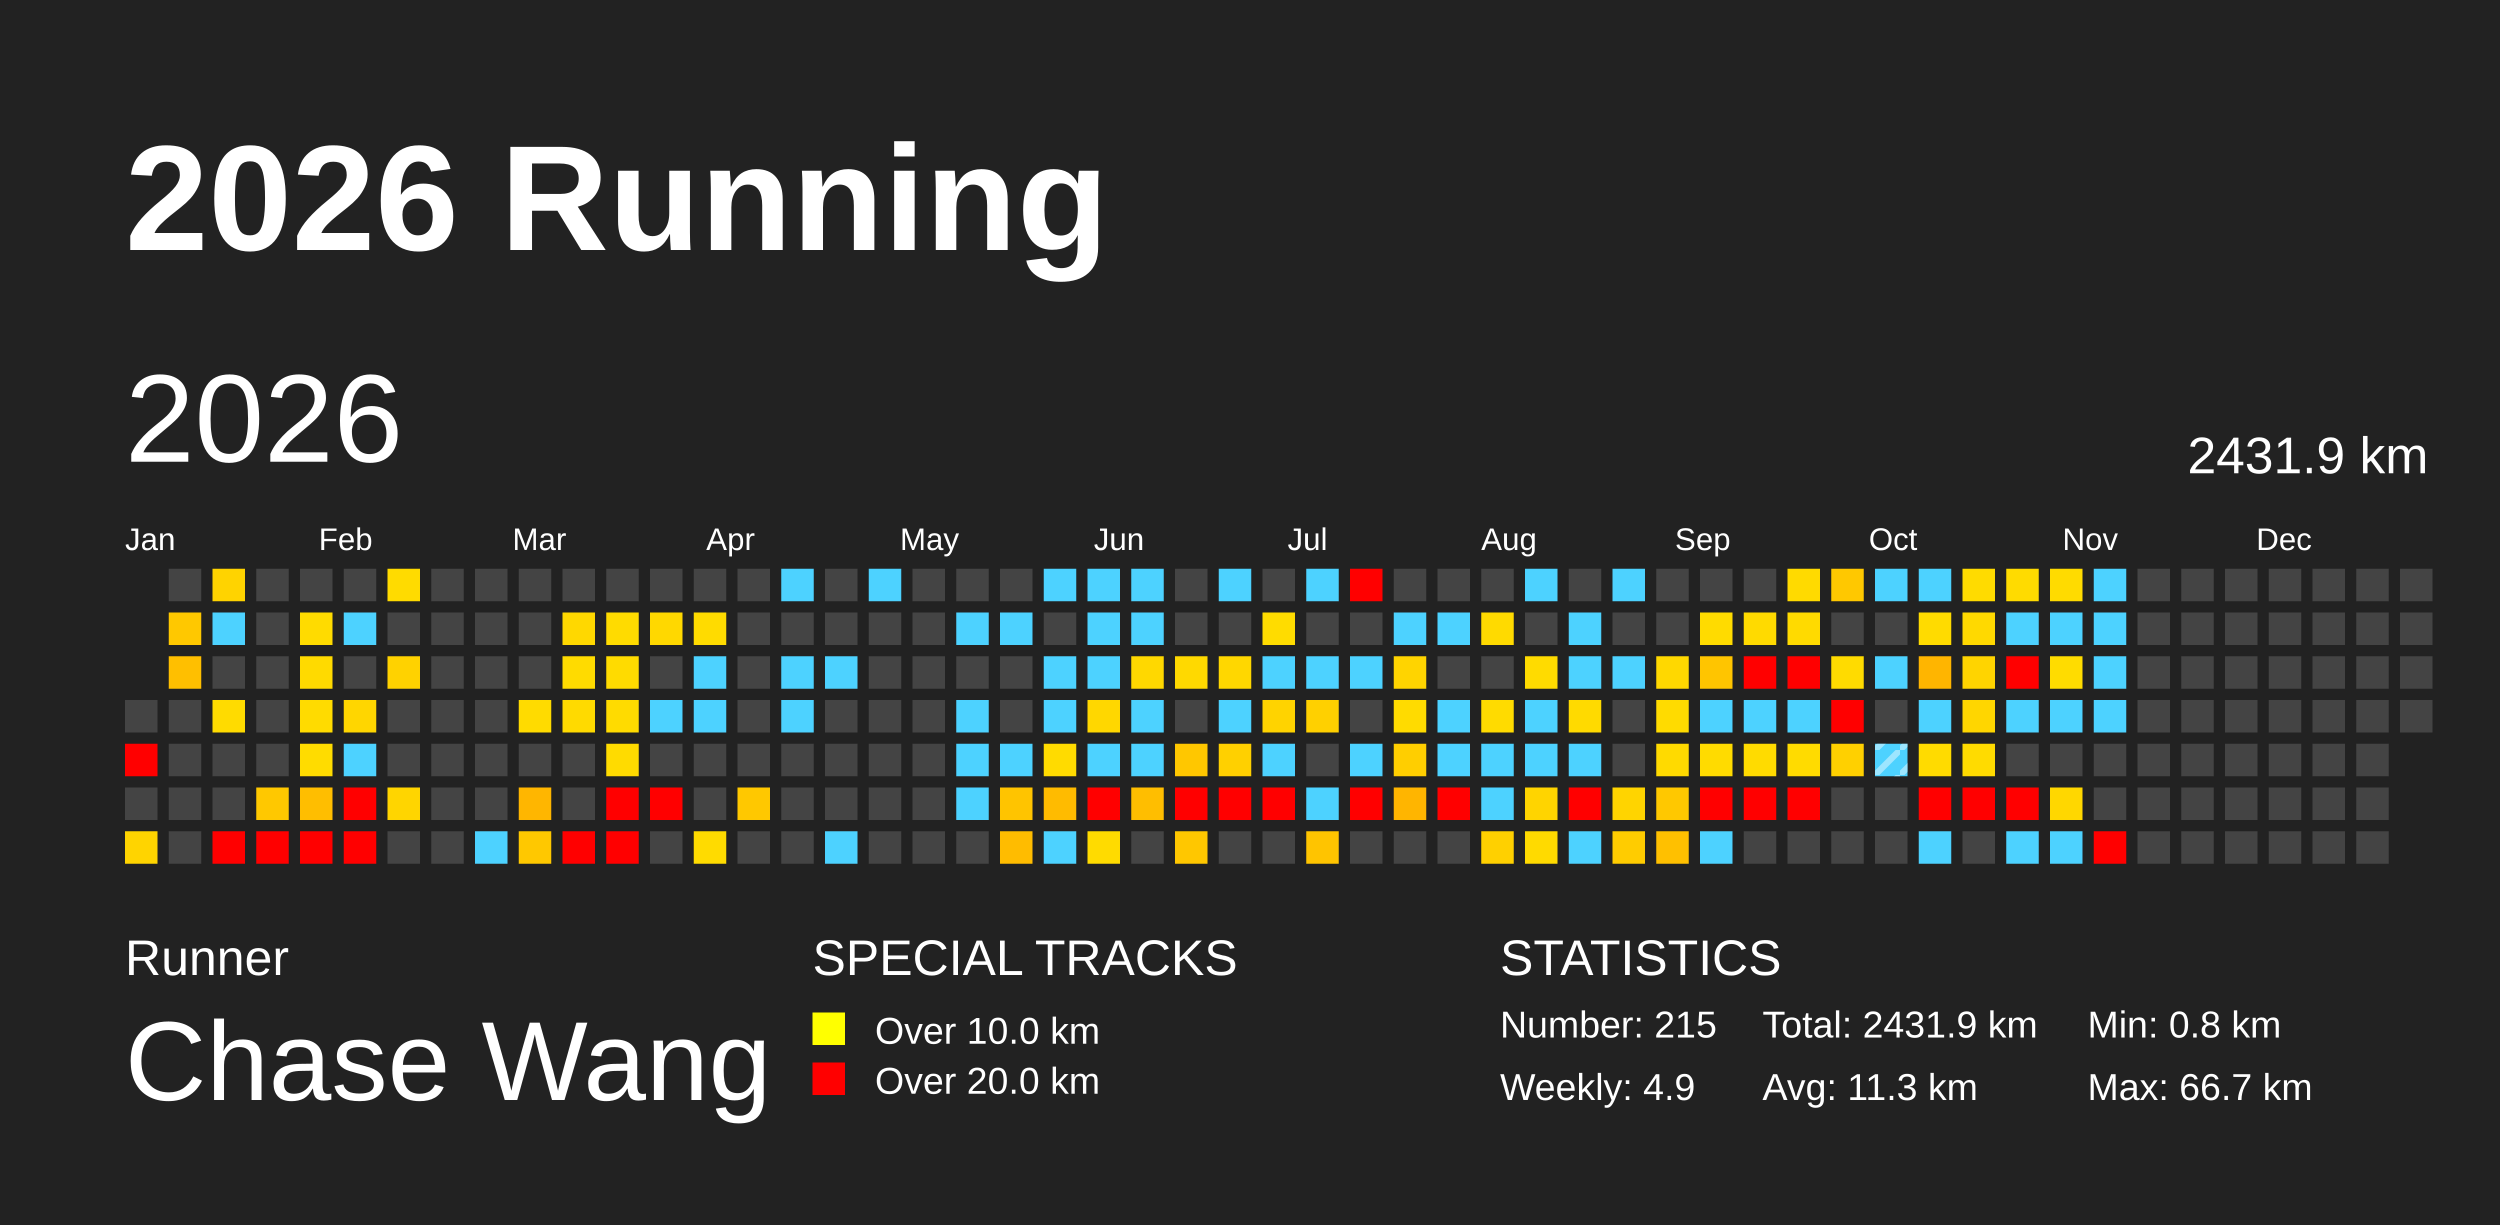
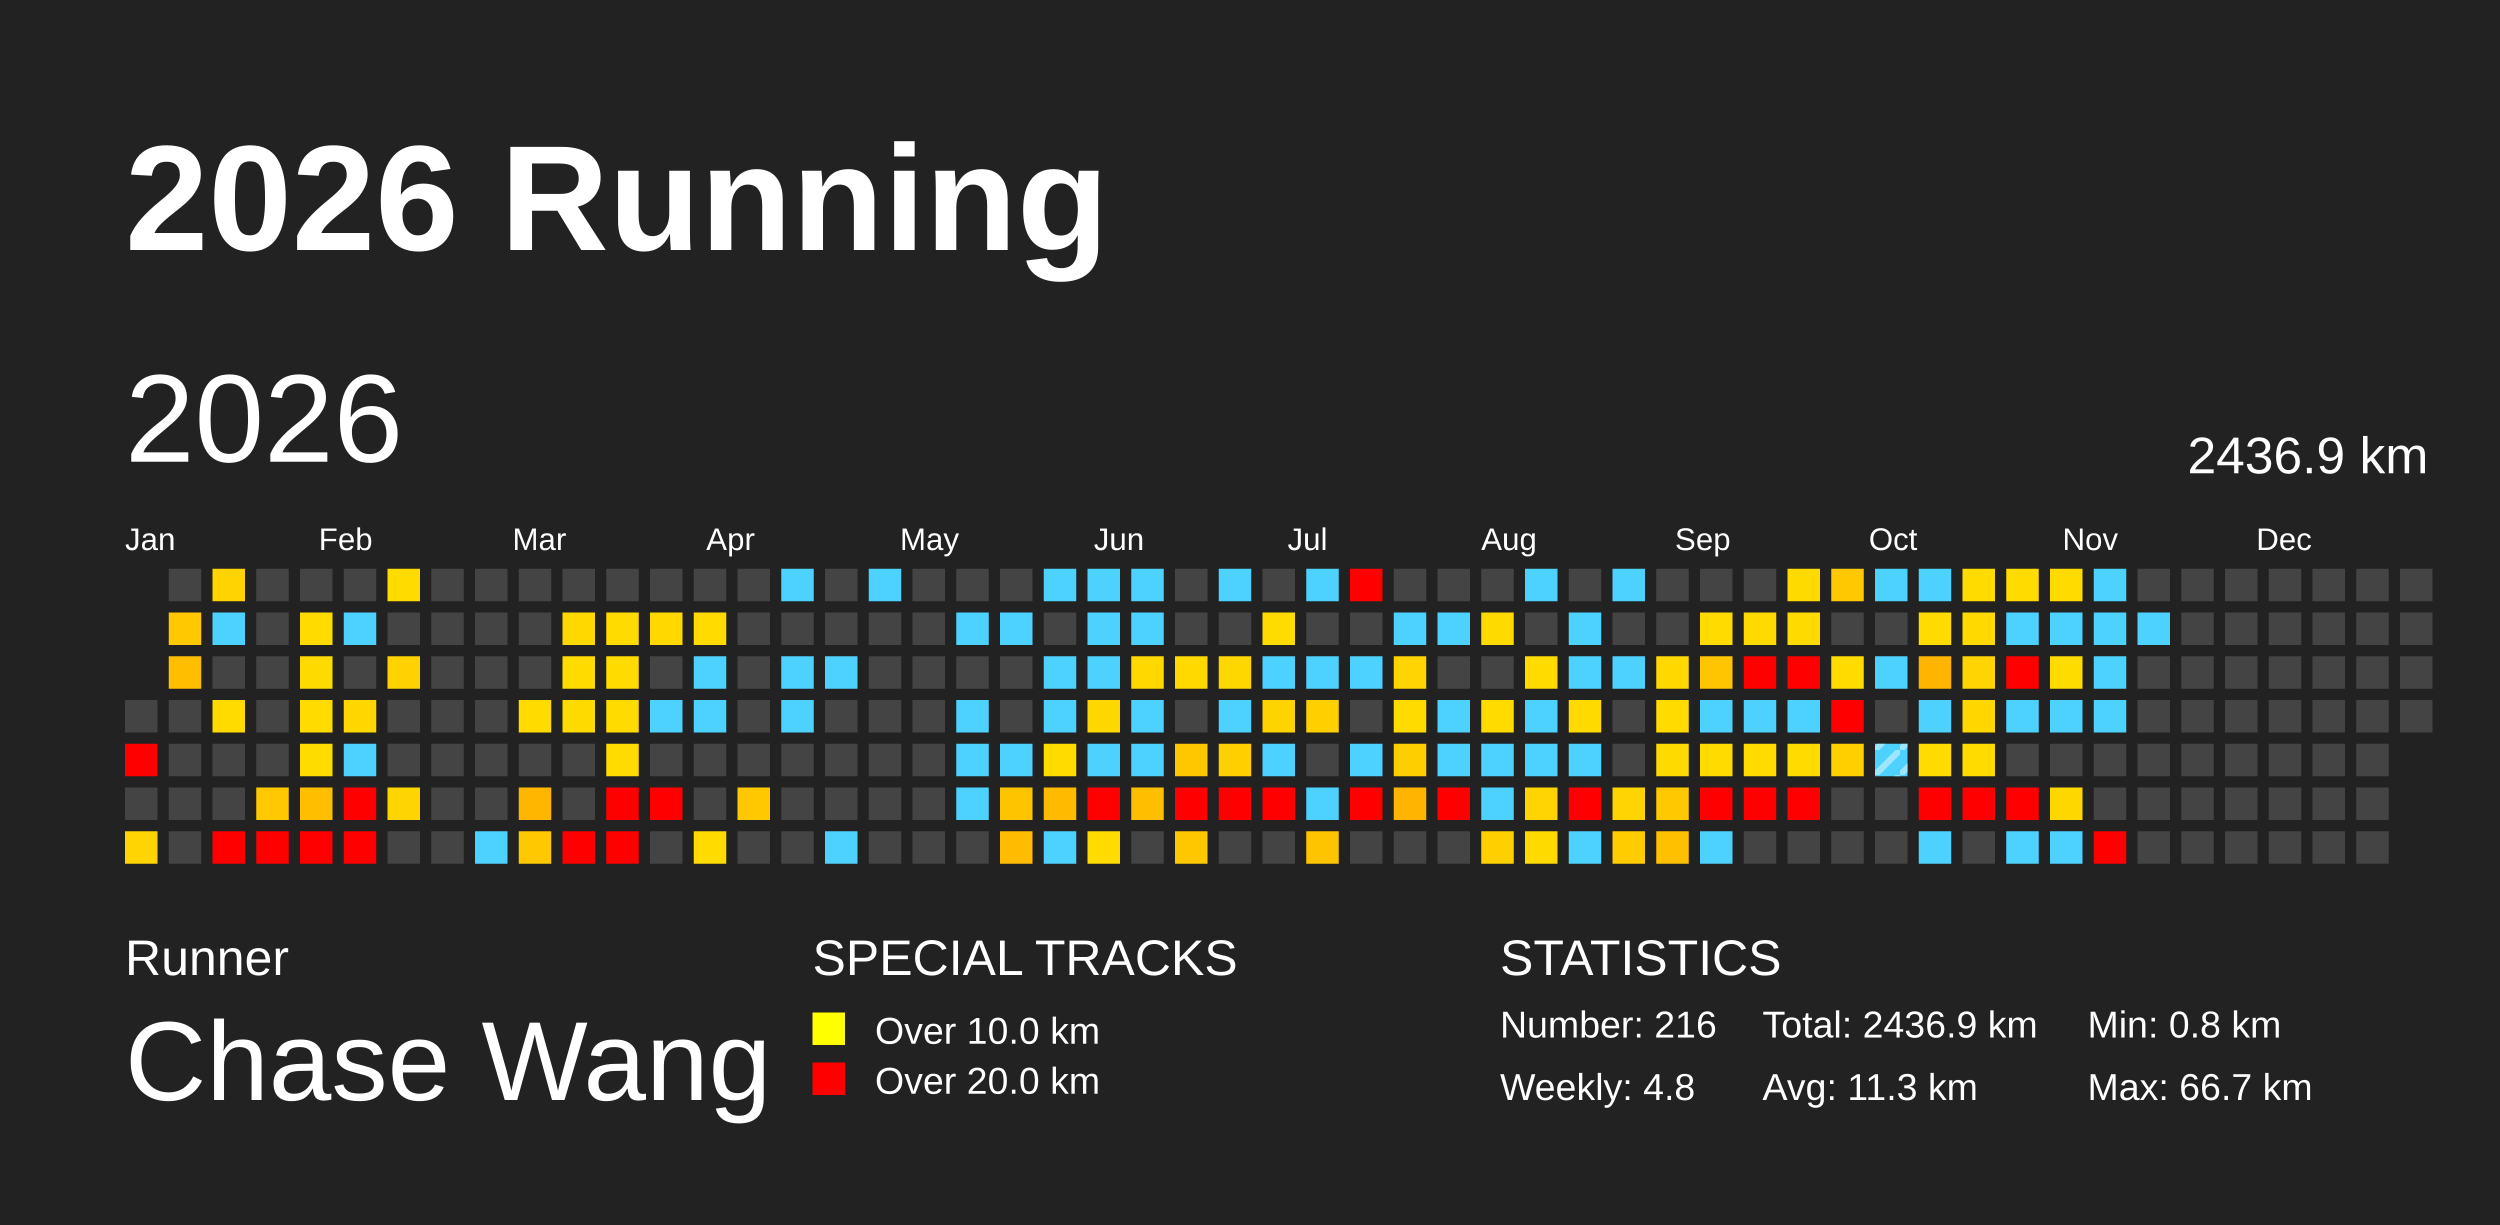
<svg xmlns="http://www.w3.org/2000/svg" baseProfile="full" height="98mm" version="1.1" viewBox="0,0,200,98" width="200mm">
  <defs>
    <pattern height="2" id="indoor-stripe" patternUnits="userSpaceOnUse" width="2">
      <line stroke="white" stroke-opacity="0.45" stroke-width="0.5" x1="0" x2="2" y1="2" y2="0" />
    </pattern>
  </defs>
  <rect fill="#222222" height="98" width="200" x="0" y="0" />
  <text fill="#FFFFFF" style="font-size:12px; font-family:Arial; font-weight:bold;" x="10" y="20">2026 Running</text>
  <text fill="#FFFFFF" style="font-size:4px; font-family:Arial" x="10" y="78">Runner</text>
  <text fill="#FFFFFF" style="font-size:9px; font-family:Arial" x="10" y="88">Chase Wang</text>
  <text fill="#FFFFFF" style="font-size:4px; font-family:Arial" x="65" y="78">SPECIAL TRACKS</text>
  <rect fill="yellow" height="2.6" width="2.6" x="65" y="81" />
  <text fill="#FFFFFF" style="font-size:3px; font-family:Arial" x="70" y="83.5">Over 10.0 km</text>
  <rect fill="red" height="2.6" width="2.6" x="65" y="85" />
  <text fill="#FFFFFF" style="font-size:3px; font-family:Arial" x="70" y="87.5">Over 20.0 km</text>
  <text fill="#FFFFFF" style="font-size:4px; font-family:Arial" x="120" y="78">STATISTICS</text>
-   <text fill="#FFFFFF" style="font-size:3px; font-family:Arial" x="120" y="83">Number: 215</text>
-   <text fill="#FFFFFF" style="font-size:3px; font-family:Arial" x="120" y="88">Weekly: 4.9</text>
-   <text fill="#FFFFFF" style="font-size:3px; font-family:Arial" x="141" y="83">Total: 2431.9 km</text>
+   <text fill="#FFFFFF" style="font-size:3px; font-family:Arial" x="120" y="83">Number: 216</text>
+   <text fill="#FFFFFF" style="font-size:3px; font-family:Arial" x="120" y="88">Weekly: 4.8</text>
+   <text fill="#FFFFFF" style="font-size:3px; font-family:Arial" x="141" y="83">Total: 2436.9 km</text>
  <text fill="#FFFFFF" style="font-size:3px; font-family:Arial" x="141" y="88">Avg: 11.3 km</text>
  <text fill="#FFFFFF" style="font-size:3px; font-family:Arial" x="167" y="83">Min: 0.8 km</text>
  <text fill="#FFFFFF" style="font-size:3px; font-family:Arial" x="167" y="88">Max: 66.7 km</text>
  <text dominant-baseline="hanging" fill="#FFFFFF" style="font-size:10.0px; font-family:Arial;" x="10" y="30">2026</text>
-   <text dominant-baseline="hanging" fill="#FFFFFF" style="font-size:4.125px; font-family:Arial;" x="175" y="35">2431.9 km</text>
+   <text dominant-baseline="hanging" fill="#FFFFFF" style="font-size:4.125px; font-family:Arial;" x="175" y="35">2436.9 km</text>
  <text fill="#FFFFFF" style="font-size:2.5px; font-family:Arial" x="10.0" y="44">Jan</text>
  <text fill="#FFFFFF" style="font-size:2.5px; font-family:Arial" x="25.5" y="44">Feb</text>
  <text fill="#FFFFFF" style="font-size:2.5px; font-family:Arial" x="41.0" y="44">Mar</text>
  <text fill="#FFFFFF" style="font-size:2.5px; font-family:Arial" x="56.5" y="44">Apr</text>
  <text fill="#FFFFFF" style="font-size:2.5px; font-family:Arial" x="72.0" y="44">May</text>
  <text fill="#FFFFFF" style="font-size:2.5px; font-family:Arial" x="87.5" y="44">Jun</text>
  <text fill="#FFFFFF" style="font-size:2.5px; font-family:Arial" x="103.0" y="44">Jul</text>
  <text fill="#FFFFFF" style="font-size:2.5px; font-family:Arial" x="118.5" y="44">Aug</text>
  <text fill="#FFFFFF" style="font-size:2.5px; font-family:Arial" x="134.0" y="44">Sep</text>
  <text fill="#FFFFFF" style="font-size:2.5px; font-family:Arial" x="149.5" y="44">Oct</text>
  <text fill="#FFFFFF" style="font-size:2.5px; font-family:Arial" x="165.0" y="44">Nov</text>
  <text fill="#FFFFFF" style="font-size:2.5px; font-family:Arial" x="180.5" y="44">Dec</text>
  <rect fill="#444444" height="2.6" width="2.6" x="10.0" y="56.0" />
  <rect fill="red" height="2.6" width="2.6" x="10.0" y="59.5" />
  <rect fill="#444444" height="2.6" width="2.6" x="10.0" y="63.0" />
  <rect fill="#ffd400" height="2.6" width="2.6" x="10.0" y="66.5" />
  <rect fill="#444444" height="2.6" width="2.6" x="13.5" y="45.5" />
  <rect fill="#ffc800" height="2.6" width="2.6" x="13.5" y="49.0" />
  <rect fill="#ffbf00" height="2.6" width="2.6" x="13.5" y="52.5" />
  <rect fill="#444444" height="2.6" width="2.6" x="13.5" y="56.0" />
  <rect fill="#444444" height="2.6" width="2.6" x="13.5" y="59.5" />
  <rect fill="#444444" height="2.6" width="2.6" x="13.5" y="63.0" />
  <rect fill="#444444" height="2.6" width="2.6" x="13.5" y="66.5" />
  <rect fill="#ffd300" height="2.6" width="2.6" x="17.0" y="45.5" />
  <rect fill="#4dd2ff" height="2.6" width="2.6" x="17.0" y="49.0" />
  <rect fill="#444444" height="2.6" width="2.6" x="17.0" y="52.5" />
  <rect fill="#ffdb00" height="2.6" width="2.6" x="17.0" y="56.0" />
  <rect fill="#444444" height="2.6" width="2.6" x="17.0" y="59.5" />
  <rect fill="#444444" height="2.6" width="2.6" x="17.0" y="63.0" />
  <rect fill="red" height="2.6" width="2.6" x="17.0" y="66.5" />
  <rect fill="#444444" height="2.6" width="2.6" x="20.5" y="45.5" />
  <rect fill="#444444" height="2.6" width="2.6" x="20.5" y="49.0" />
  <rect fill="#444444" height="2.6" width="2.6" x="20.5" y="52.5" />
  <rect fill="#444444" height="2.6" width="2.6" x="20.5" y="56.0" />
  <rect fill="#444444" height="2.6" width="2.6" x="20.5" y="59.5" />
  <rect fill="#ffc800" height="2.6" width="2.6" x="20.5" y="63.0" />
  <rect fill="red" height="2.6" width="2.6" x="20.5" y="66.5" />
  <rect fill="#444444" height="2.6" width="2.6" x="24.0" y="45.5" />
  <rect fill="#ffdb00" height="2.6" width="2.6" x="24.0" y="49.0" />
  <rect fill="#ffda00" height="2.6" width="2.6" x="24.0" y="52.5" />
  <rect fill="#ffdb00" height="2.6" width="2.6" x="24.0" y="56.0" />
  <rect fill="#ffdc00" height="2.6" width="2.6" x="24.0" y="59.5" />
  <rect fill="#ffbe00" height="2.6" width="2.6" x="24.0" y="63.0" />
  <rect fill="red" height="2.6" width="2.6" x="24.0" y="66.5" />
  <rect fill="#444444" height="2.6" width="2.6" x="27.5" y="45.5" />
  <rect fill="#4dd2ff" height="2.6" width="2.6" x="27.5" y="49.0" />
  <rect fill="#444444" height="2.6" width="2.6" x="27.5" y="52.5" />
  <rect fill="#ffd600" height="2.6" width="2.6" x="27.5" y="56.0" />
  <rect fill="#4dd2ff" height="2.6" width="2.6" x="27.5" y="59.5" />
  <rect fill="red" height="2.6" width="2.6" x="27.5" y="63.0" />
  <rect fill="red" height="2.6" width="2.6" x="27.5" y="66.5" />
  <rect fill="#ffdb00" height="2.6" width="2.6" x="31.0" y="45.5" />
  <rect fill="#444444" height="2.6" width="2.6" x="31.0" y="49.0" />
  <rect fill="#ffd200" height="2.6" width="2.6" x="31.0" y="52.5" />
  <rect fill="#444444" height="2.6" width="2.6" x="31.0" y="56.0" />
  <rect fill="#444444" height="2.6" width="2.6" x="31.0" y="59.5" />
  <rect fill="#ffd500" height="2.6" width="2.6" x="31.0" y="63.0" />
  <rect fill="#444444" height="2.6" width="2.6" x="31.0" y="66.5" />
  <rect fill="#444444" height="2.6" width="2.6" x="34.5" y="45.5" />
  <rect fill="#444444" height="2.6" width="2.6" x="34.5" y="49.0" />
  <rect fill="#444444" height="2.6" width="2.6" x="34.5" y="52.5" />
  <rect fill="#444444" height="2.6" width="2.6" x="34.5" y="56.0" />
  <rect fill="#444444" height="2.6" width="2.6" x="34.5" y="59.5" />
  <rect fill="#444444" height="2.6" width="2.6" x="34.5" y="63.0" />
  <rect fill="#444444" height="2.6" width="2.6" x="34.5" y="66.5" />
  <rect fill="#444444" height="2.6" width="2.6" x="38.0" y="45.5" />
  <rect fill="#444444" height="2.6" width="2.6" x="38.0" y="49.0" />
  <rect fill="#444444" height="2.6" width="2.6" x="38.0" y="52.5" />
  <rect fill="#444444" height="2.6" width="2.6" x="38.0" y="56.0" />
  <rect fill="#444444" height="2.6" width="2.6" x="38.0" y="59.5" />
  <rect fill="#444444" height="2.6" width="2.6" x="38.0" y="63.0" />
  <rect fill="#4dd2ff" height="2.6" width="2.6" x="38.0" y="66.5" />
  <rect fill="#444444" height="2.6" width="2.6" x="41.5" y="45.5" />
  <rect fill="#444444" height="2.6" width="2.6" x="41.5" y="49.0" />
  <rect fill="#444444" height="2.6" width="2.6" x="41.5" y="52.5" />
  <rect fill="#ffdb00" height="2.6" width="2.6" x="41.5" y="56.0" />
  <rect fill="#444444" height="2.6" width="2.6" x="41.5" y="59.5" />
  <rect fill="#ffb600" height="2.6" width="2.6" x="41.5" y="63.0" />
  <rect fill="#ffc800" height="2.6" width="2.6" x="41.5" y="66.5" />
  <rect fill="#444444" height="2.6" width="2.6" x="45.0" y="45.5" />
  <rect fill="#ffd800" height="2.6" width="2.6" x="45.0" y="49.0" />
  <rect fill="#ffdb00" height="2.6" width="2.6" x="45.0" y="52.5" />
  <rect fill="#ffda00" height="2.6" width="2.6" x="45.0" y="56.0" />
  <rect fill="#444444" height="2.6" width="2.6" x="45.0" y="59.5" />
  <rect fill="#444444" height="2.6" width="2.6" x="45.0" y="63.0" />
  <rect fill="red" height="2.6" width="2.6" x="45.0" y="66.5" />
  <rect fill="#444444" height="2.6" width="2.6" x="48.5" y="45.5" />
  <rect fill="#ffdb00" height="2.6" width="2.6" x="48.5" y="49.0" />
  <rect fill="#ffdb00" height="2.6" width="2.6" x="48.5" y="52.5" />
  <rect fill="#ffdb00" height="2.6" width="2.6" x="48.5" y="56.0" />
  <rect fill="#ffdb00" height="2.6" width="2.6" x="48.5" y="59.5" />
  <rect fill="red" height="2.6" width="2.6" x="48.5" y="63.0" />
  <rect fill="red" height="2.6" width="2.6" x="48.5" y="66.5" />
  <rect fill="#444444" height="2.6" width="2.6" x="52.0" y="45.5" />
  <rect fill="#ffd800" height="2.6" width="2.6" x="52.0" y="49.0" />
  <rect fill="#444444" height="2.6" width="2.6" x="52.0" y="52.5" />
  <rect fill="#4dd2ff" height="2.6" width="2.6" x="52.0" y="56.0" />
  <rect fill="#444444" height="2.6" width="2.6" x="52.0" y="59.5" />
  <rect fill="red" height="2.6" width="2.6" x="52.0" y="63.0" />
  <rect fill="#444444" height="2.6" width="2.6" x="52.0" y="66.5" />
  <rect fill="#444444" height="2.6" width="2.6" x="55.5" y="45.5" />
  <rect fill="#ffdb00" height="2.6" width="2.6" x="55.5" y="49.0" />
  <rect fill="#4dd2ff" height="2.6" width="2.6" x="55.5" y="52.5" />
  <rect fill="#4dd2ff" height="2.6" width="2.6" x="55.5" y="56.0" />
  <rect fill="#444444" height="2.6" width="2.6" x="55.5" y="59.5" />
  <rect fill="#444444" height="2.6" width="2.6" x="55.5" y="63.0" />
  <rect fill="#ffdb00" height="2.6" width="2.6" x="55.5" y="66.5" />
  <rect fill="#444444" height="2.6" width="2.6" x="59.0" y="45.5" />
  <rect fill="#444444" height="2.6" width="2.6" x="59.0" y="49.0" />
  <rect fill="#444444" height="2.6" width="2.6" x="59.0" y="52.5" />
  <rect fill="#444444" height="2.6" width="2.6" x="59.0" y="56.0" />
  <rect fill="#444444" height="2.6" width="2.6" x="59.0" y="59.5" />
  <rect fill="#ffc800" height="2.6" width="2.6" x="59.0" y="63.0" />
  <rect fill="#444444" height="2.6" width="2.6" x="59.0" y="66.5" />
  <rect fill="#4dd2ff" height="2.6" width="2.6" x="62.5" y="45.5" />
  <rect fill="#444444" height="2.6" width="2.6" x="62.5" y="49.0" />
  <rect fill="#4dd2ff" height="2.6" width="2.6" x="62.5" y="52.5" />
  <rect fill="#4dd2ff" height="2.6" width="2.6" x="62.5" y="56.0" />
  <rect fill="#444444" height="2.6" width="2.6" x="62.5" y="59.5" />
  <rect fill="#444444" height="2.6" width="2.6" x="62.5" y="63.0" />
  <rect fill="#444444" height="2.6" width="2.6" x="62.5" y="66.5" />
  <rect fill="#444444" height="2.6" width="2.6" x="66.0" y="45.5" />
  <rect fill="#444444" height="2.6" width="2.6" x="66.0" y="49.0" />
  <rect fill="#4dd2ff" height="2.6" width="2.6" x="66.0" y="52.5" />
  <rect fill="#444444" height="2.6" width="2.6" x="66.0" y="56.0" />
  <rect fill="#444444" height="2.6" width="2.6" x="66.0" y="59.5" />
  <rect fill="#444444" height="2.6" width="2.6" x="66.0" y="63.0" />
  <rect fill="#4dd2ff" height="2.6" width="2.6" x="66.0" y="66.5" />
  <rect fill="#4dd2ff" height="2.6" width="2.6" x="69.5" y="45.5" />
  <rect fill="#444444" height="2.6" width="2.6" x="69.5" y="49.0" />
  <rect fill="#444444" height="2.6" width="2.6" x="69.5" y="52.5" />
  <rect fill="#444444" height="2.6" width="2.6" x="69.5" y="56.0" />
  <rect fill="#444444" height="2.6" width="2.6" x="69.5" y="59.5" />
  <rect fill="#444444" height="2.6" width="2.6" x="69.5" y="63.0" />
  <rect fill="#444444" height="2.6" width="2.6" x="69.5" y="66.5" />
  <rect fill="#444444" height="2.6" width="2.6" x="73.0" y="45.5" />
  <rect fill="#444444" height="2.6" width="2.6" x="73.0" y="49.0" />
  <rect fill="#444444" height="2.6" width="2.6" x="73.0" y="52.5" />
  <rect fill="#444444" height="2.6" width="2.6" x="73.0" y="56.0" />
  <rect fill="#444444" height="2.6" width="2.6" x="73.0" y="59.5" />
  <rect fill="#444444" height="2.6" width="2.6" x="73.0" y="63.0" />
  <rect fill="#444444" height="2.6" width="2.6" x="73.0" y="66.5" />
  <rect fill="#444444" height="2.6" width="2.6" x="76.5" y="45.5" />
  <rect fill="#4dd2ff" height="2.6" width="2.6" x="76.5" y="49.0" />
  <rect fill="#444444" height="2.6" width="2.6" x="76.5" y="52.5" />
  <rect fill="#4dd2ff" height="2.6" width="2.6" x="76.5" y="56.0" />
  <rect fill="#4dd2ff" height="2.6" width="2.6" x="76.5" y="59.5" />
  <rect fill="#4dd2ff" height="2.6" width="2.6" x="76.5" y="63.0" />
  <rect fill="#444444" height="2.6" width="2.6" x="76.5" y="66.5" />
  <rect fill="#444444" height="2.6" width="2.6" x="80.0" y="45.5" />
  <rect fill="#4dd2ff" height="2.6" width="2.6" x="80.0" y="49.0" />
  <rect fill="#444444" height="2.6" width="2.6" x="80.0" y="52.5" />
  <rect fill="#444444" height="2.6" width="2.6" x="80.0" y="56.0" />
  <rect fill="#4dd2ff" height="2.6" width="2.6" x="80.0" y="59.5" />
  <rect fill="#ffc400" height="2.6" width="2.6" x="80.0" y="63.0" />
  <rect fill="#ffbc00" height="2.6" width="2.6" x="80.0" y="66.5" />
  <rect fill="#4dd2ff" height="2.6" width="2.6" x="83.5" y="45.5" />
  <rect fill="#444444" height="2.6" width="2.6" x="83.5" y="49.0" />
  <rect fill="#4dd2ff" height="2.6" width="2.6" x="83.5" y="52.5" />
  <rect fill="#4dd2ff" height="2.6" width="2.6" x="83.5" y="56.0" />
  <rect fill="#ffdb00" height="2.6" width="2.6" x="83.5" y="59.5" />
  <rect fill="#ffbb00" height="2.6" width="2.6" x="83.5" y="63.0" />
  <rect fill="#4dd2ff" height="2.6" width="2.6" x="83.5" y="66.5" />
  <rect fill="#4dd2ff" height="2.6" width="2.6" x="87.0" y="45.5" />
  <rect fill="#4dd2ff" height="2.6" width="2.6" x="87.0" y="49.0" />
  <rect fill="#4dd2ff" height="2.6" width="2.6" x="87.0" y="52.5" />
  <rect fill="#ffd700" height="2.6" width="2.6" x="87.0" y="56.0" />
  <rect fill="#4dd2ff" height="2.6" width="2.6" x="87.0" y="59.5" />
  <rect fill="red" height="2.6" width="2.6" x="87.0" y="63.0" />
  <rect fill="#ffdb00" height="2.6" width="2.6" x="87.0" y="66.5" />
  <rect fill="#4dd2ff" height="2.6" width="2.6" x="90.5" y="45.5" />
  <rect fill="#4dd2ff" height="2.6" width="2.6" x="90.5" y="49.0" />
  <rect fill="#ffd800" height="2.6" width="2.6" x="90.5" y="52.5" />
  <rect fill="#4dd2ff" height="2.6" width="2.6" x="90.5" y="56.0" />
  <rect fill="#4dd2ff" height="2.6" width="2.6" x="90.5" y="59.5" />
  <rect fill="#ffbe00" height="2.6" width="2.6" x="90.5" y="63.0" />
  <rect fill="#444444" height="2.6" width="2.6" x="90.5" y="66.5" />
  <rect fill="#444444" height="2.6" width="2.6" x="94.0" y="45.5" />
  <rect fill="#444444" height="2.6" width="2.6" x="94.0" y="49.0" />
  <rect fill="#ffd900" height="2.6" width="2.6" x="94.0" y="52.5" />
  <rect fill="#444444" height="2.6" width="2.6" x="94.0" y="56.0" />
  <rect fill="#ffc700" height="2.6" width="2.6" x="94.0" y="59.5" />
  <rect fill="red" height="2.6" width="2.6" x="94.0" y="63.0" />
  <rect fill="#ffc700" height="2.6" width="2.6" x="94.0" y="66.5" />
  <rect fill="#4dd2ff" height="2.6" width="2.6" x="97.5" y="45.5" />
  <rect fill="#444444" height="2.6" width="2.6" x="97.5" y="49.0" />
  <rect fill="#ffd700" height="2.6" width="2.6" x="97.5" y="52.5" />
  <rect fill="#4dd2ff" height="2.6" width="2.6" x="97.5" y="56.0" />
  <rect fill="#ffd000" height="2.6" width="2.6" x="97.5" y="59.5" />
  <rect fill="red" height="2.6" width="2.6" x="97.5" y="63.0" />
  <rect fill="#444444" height="2.6" width="2.6" x="97.5" y="66.5" />
  <rect fill="#444444" height="2.6" width="2.6" x="101.0" y="45.5" />
  <rect fill="#ffdc00" height="2.6" width="2.6" x="101.0" y="49.0" />
  <rect fill="#4dd2ff" height="2.6" width="2.6" x="101.0" y="52.5" />
  <rect fill="#ffd300" height="2.6" width="2.6" x="101.0" y="56.0" />
  <rect fill="#4dd2ff" height="2.6" width="2.6" x="101.0" y="59.5" />
  <rect fill="red" height="2.6" width="2.6" x="101.0" y="63.0" />
  <rect fill="#444444" height="2.6" width="2.6" x="101.0" y="66.5" />
  <rect fill="#4dd2ff" height="2.6" width="2.6" x="104.5" y="45.5" />
  <rect fill="#444444" height="2.6" width="2.6" x="104.5" y="49.0" />
  <rect fill="#4dd2ff" height="2.6" width="2.6" x="104.5" y="52.5" />
  <rect fill="#ffd000" height="2.6" width="2.6" x="104.5" y="56.0" />
  <rect fill="#444444" height="2.6" width="2.6" x="104.5" y="59.5" />
  <rect fill="#4dd2ff" height="2.6" width="2.6" x="104.5" y="63.0" />
  <rect fill="#ffc400" height="2.6" width="2.6" x="104.5" y="66.5" />
  <rect fill="red" height="2.6" width="2.6" x="108.0" y="45.5" />
  <rect fill="#444444" height="2.6" width="2.6" x="108.0" y="49.0" />
  <rect fill="#4dd2ff" height="2.6" width="2.6" x="108.0" y="52.5" />
  <rect fill="#444444" height="2.6" width="2.6" x="108.0" y="56.0" />
  <rect fill="#4dd2ff" height="2.6" width="2.6" x="108.0" y="59.5" />
  <rect fill="red" height="2.6" width="2.6" x="108.0" y="63.0" />
  <rect fill="#444444" height="2.6" width="2.6" x="108.0" y="66.5" />
  <rect fill="#444444" height="2.6" width="2.6" x="111.5" y="45.5" />
  <rect fill="#4dd2ff" height="2.6" width="2.6" x="111.5" y="49.0" />
  <rect fill="#ffd400" height="2.6" width="2.6" x="111.5" y="52.5" />
  <rect fill="#ffdb00" height="2.6" width="2.6" x="111.5" y="56.0" />
  <rect fill="#ffce00" height="2.6" width="2.6" x="111.5" y="59.5" />
  <rect fill="#ffb500" height="2.6" width="2.6" x="111.5" y="63.0" />
  <rect fill="#444444" height="2.6" width="2.6" x="111.5" y="66.5" />
  <rect fill="#444444" height="2.6" width="2.6" x="115.0" y="45.5" />
  <rect fill="#4dd2ff" height="2.6" width="2.6" x="115.0" y="49.0" />
  <rect fill="#444444" height="2.6" width="2.6" x="115.0" y="52.5" />
  <rect fill="#4dd2ff" height="2.6" width="2.6" x="115.0" y="56.0" />
  <rect fill="#4dd2ff" height="2.6" width="2.6" x="115.0" y="59.5" />
  <rect fill="red" height="2.6" width="2.6" x="115.0" y="63.0" />
  <rect fill="#444444" height="2.6" width="2.6" x="115.0" y="66.5" />
  <rect fill="#444444" height="2.6" width="2.6" x="118.5" y="45.5" />
  <rect fill="#ffda00" height="2.6" width="2.6" x="118.5" y="49.0" />
  <rect fill="#444444" height="2.6" width="2.6" x="118.5" y="52.5" />
  <rect fill="#ffdb00" height="2.6" width="2.6" x="118.5" y="56.0" />
  <rect fill="#4dd2ff" height="2.6" width="2.6" x="118.5" y="59.5" />
  <rect fill="#4dd2ff" height="2.6" width="2.6" x="118.5" y="63.0" />
  <rect fill="#ffd000" height="2.6" width="2.6" x="118.5" y="66.5" />
  <rect fill="#4dd2ff" height="2.6" width="2.6" x="122.0" y="45.5" />
  <rect fill="#444444" height="2.6" width="2.6" x="122.0" y="49.0" />
  <rect fill="#ffdb00" height="2.6" width="2.6" x="122.0" y="52.5" />
  <rect fill="#4dd2ff" height="2.6" width="2.6" x="122.0" y="56.0" />
  <rect fill="#4dd2ff" height="2.6" width="2.6" x="122.0" y="59.5" />
  <rect fill="#ffd400" height="2.6" width="2.6" x="122.0" y="63.0" />
  <rect fill="#ffda00" height="2.6" width="2.6" x="122.0" y="66.5" />
  <rect fill="#444444" height="2.6" width="2.6" x="125.5" y="45.5" />
  <rect fill="#4dd2ff" height="2.6" width="2.6" x="125.5" y="49.0" />
  <rect fill="#4dd2ff" height="2.6" width="2.6" x="125.5" y="52.5" />
  <rect fill="#ffda00" height="2.6" width="2.6" x="125.5" y="56.0" />
  <rect fill="#4dd2ff" height="2.6" width="2.6" x="125.5" y="59.5" />
  <rect fill="red" height="2.6" width="2.6" x="125.5" y="63.0" />
  <rect fill="#4dd2ff" height="2.6" width="2.6" x="125.5" y="66.5" />
  <rect fill="#4dd2ff" height="2.6" width="2.6" x="129.0" y="45.5" />
  <rect fill="#444444" height="2.6" width="2.6" x="129.0" y="49.0" />
  <rect fill="#4dd2ff" height="2.6" width="2.6" x="129.0" y="52.5" />
  <rect fill="#444444" height="2.6" width="2.6" x="129.0" y="56.0" />
  <rect fill="#444444" height="2.6" width="2.6" x="129.0" y="59.5" />
  <rect fill="#ffd400" height="2.6" width="2.6" x="129.0" y="63.0" />
  <rect fill="#ffcc00" height="2.6" width="2.6" x="129.0" y="66.5" />
  <rect fill="#444444" height="2.6" width="2.6" x="132.5" y="45.5" />
  <rect fill="#444444" height="2.6" width="2.6" x="132.5" y="49.0" />
  <rect fill="#ffd800" height="2.6" width="2.6" x="132.5" y="52.5" />
  <rect fill="#ffdb00" height="2.6" width="2.6" x="132.5" y="56.0" />
  <rect fill="#ffda00" height="2.6" width="2.6" x="132.5" y="59.5" />
  <rect fill="#ffc800" height="2.6" width="2.6" x="132.5" y="63.0" />
  <rect fill="#ffc000" height="2.6" width="2.6" x="132.5" y="66.5" />
  <rect fill="#444444" height="2.6" width="2.6" x="136.0" y="45.5" />
  <rect fill="#ffdb00" height="2.6" width="2.6" x="136.0" y="49.0" />
  <rect fill="#ffc500" height="2.6" width="2.6" x="136.0" y="52.5" />
  <rect fill="#4dd2ff" height="2.6" width="2.6" x="136.0" y="56.0" />
  <rect fill="#ffdb00" height="2.6" width="2.6" x="136.0" y="59.5" />
  <rect fill="red" height="2.6" width="2.6" x="136.0" y="63.0" />
  <rect fill="#4dd2ff" height="2.6" width="2.6" x="136.0" y="66.5" />
  <rect fill="#444444" height="2.6" width="2.6" x="139.5" y="45.5" />
  <rect fill="#ffda00" height="2.6" width="2.6" x="139.5" y="49.0" />
  <rect fill="red" height="2.6" width="2.6" x="139.5" y="52.5" />
  <rect fill="#4dd2ff" height="2.6" width="2.6" x="139.5" y="56.0" />
  <rect fill="#ffdb00" height="2.6" width="2.6" x="139.5" y="59.5" />
  <rect fill="red" height="2.6" width="2.6" x="139.5" y="63.0" />
  <rect fill="#444444" height="2.6" width="2.6" x="139.5" y="66.5" />
  <rect fill="#ffda00" height="2.6" width="2.6" x="143.0" y="45.5" />
  <rect fill="#ffda00" height="2.6" width="2.6" x="143.0" y="49.0" />
  <rect fill="red" height="2.6" width="2.6" x="143.0" y="52.5" />
  <rect fill="#4dd2ff" height="2.6" width="2.6" x="143.0" y="56.0" />
  <rect fill="#ffdb00" height="2.6" width="2.6" x="143.0" y="59.5" />
  <rect fill="red" height="2.6" width="2.6" x="143.0" y="63.0" />
  <rect fill="#444444" height="2.6" width="2.6" x="143.0" y="66.5" />
  <rect fill="#ffc800" height="2.6" width="2.6" x="146.5" y="45.5" />
  <rect fill="#444444" height="2.6" width="2.6" x="146.5" y="49.0" />
  <rect fill="#ffdb00" height="2.6" width="2.6" x="146.5" y="52.5" />
  <rect fill="red" height="2.6" width="2.6" x="146.5" y="56.0" />
  <rect fill="#ffd000" height="2.6" width="2.6" x="146.5" y="59.5" />
  <rect fill="#444444" height="2.6" width="2.6" x="146.5" y="63.0" />
  <rect fill="#444444" height="2.6" width="2.6" x="146.5" y="66.5" />
  <rect fill="#4dd2ff" height="2.6" width="2.6" x="150.0" y="45.5" />
  <rect fill="#444444" height="2.6" width="2.6" x="150.0" y="49.0" />
  <rect fill="#4dd2ff" height="2.6" width="2.6" x="150.0" y="52.5" />
  <rect fill="#444444" height="2.6" width="2.6" x="150.0" y="56.0" />
  <rect fill="#4dd2ff" height="2.6" width="2.6" x="150.0" y="59.5" />
  <rect fill="url(#indoor-stripe)" height="2.6" style="pointer-events: none;" width="2.6" x="150.0" y="59.5" />
  <rect fill="#444444" height="2.6" width="2.6" x="150.0" y="63.0" />
  <rect fill="#444444" height="2.6" width="2.6" x="150.0" y="66.5" />
  <rect fill="#4dd2ff" height="2.6" width="2.6" x="153.5" y="45.5" />
  <rect fill="#ffdb00" height="2.6" width="2.6" x="153.5" y="49.0" />
  <rect fill="#ffb500" height="2.6" width="2.6" x="153.5" y="52.5" />
  <rect fill="#4dd2ff" height="2.6" width="2.6" x="153.5" y="56.0" />
  <rect fill="#ffdb00" height="2.6" width="2.6" x="153.5" y="59.5" />
  <rect fill="red" height="2.6" width="2.6" x="153.5" y="63.0" />
  <rect fill="#4dd2ff" height="2.6" width="2.6" x="153.5" y="66.5" />
  <rect fill="#ffdb00" height="2.6" width="2.6" x="157.0" y="45.5" />
  <rect fill="#ffd900" height="2.6" width="2.6" x="157.0" y="49.0" />
  <rect fill="#ffd400" height="2.6" width="2.6" x="157.0" y="52.5" />
  <rect fill="#ffd600" height="2.6" width="2.6" x="157.0" y="56.0" />
  <rect fill="#ffdb00" height="2.6" width="2.6" x="157.0" y="59.5" />
  <rect fill="red" height="2.6" width="2.6" x="157.0" y="63.0" />
  <rect fill="#444444" height="2.6" width="2.6" x="157.0" y="66.5" />
  <rect fill="#ffdb00" height="2.6" width="2.6" x="160.5" y="45.5" />
  <rect fill="#4dd2ff" height="2.6" width="2.6" x="160.5" y="49.0" />
  <rect fill="red" height="2.6" width="2.6" x="160.5" y="52.5" />
  <rect fill="#4dd2ff" height="2.6" width="2.6" x="160.5" y="56.0" />
  <rect fill="#444444" height="2.6" width="2.6" x="160.5" y="59.5" />
  <rect fill="red" height="2.6" width="2.6" x="160.5" y="63.0" />
  <rect fill="#4dd2ff" height="2.6" width="2.6" x="160.5" y="66.5" />
  <rect fill="#ffdb00" height="2.6" width="2.6" x="164.0" y="45.5" />
  <rect fill="#4dd2ff" height="2.6" width="2.6" x="164.0" y="49.0" />
  <rect fill="#ffdc00" height="2.6" width="2.6" x="164.0" y="52.5" />
  <rect fill="#4dd2ff" height="2.6" width="2.6" x="164.0" y="56.0" />
  <rect fill="#444444" height="2.6" width="2.6" x="164.0" y="59.5" />
  <rect fill="#ffd700" height="2.6" width="2.6" x="164.0" y="63.0" />
  <rect fill="#4dd2ff" height="2.6" width="2.6" x="164.0" y="66.5" />
  <rect fill="#4dd2ff" height="2.6" width="2.6" x="167.5" y="45.5" />
  <rect fill="#4dd2ff" height="2.6" width="2.6" x="167.5" y="49.0" />
  <rect fill="#4dd2ff" height="2.6" width="2.6" x="167.5" y="52.5" />
  <rect fill="#4dd2ff" height="2.6" width="2.6" x="167.5" y="56.0" />
  <rect fill="#444444" height="2.6" width="2.6" x="167.5" y="59.5" />
  <rect fill="#444444" height="2.6" width="2.6" x="167.5" y="63.0" />
  <rect fill="red" height="2.6" width="2.6" x="167.5" y="66.5" />
  <rect fill="#444444" height="2.6" width="2.6" x="171.0" y="45.5" />
-   <rect fill="#444444" height="2.6" width="2.6" x="171.0" y="49.0" />
+   <rect fill="#4dd2ff" height="2.6" width="2.6" x="171.0" y="49.0" />
  <rect fill="#444444" height="2.6" width="2.6" x="171.0" y="52.5" />
  <rect fill="#444444" height="2.6" width="2.6" x="171.0" y="56.0" />
  <rect fill="#444444" height="2.6" width="2.6" x="171.0" y="59.5" />
  <rect fill="#444444" height="2.6" width="2.6" x="171.0" y="63.0" />
  <rect fill="#444444" height="2.6" width="2.6" x="171.0" y="66.5" />
  <rect fill="#444444" height="2.6" width="2.6" x="174.5" y="45.5" />
  <rect fill="#444444" height="2.6" width="2.6" x="174.5" y="49.0" />
  <rect fill="#444444" height="2.6" width="2.6" x="174.5" y="52.5" />
  <rect fill="#444444" height="2.6" width="2.6" x="174.5" y="56.0" />
  <rect fill="#444444" height="2.6" width="2.6" x="174.5" y="59.5" />
  <rect fill="#444444" height="2.6" width="2.6" x="174.5" y="63.0" />
  <rect fill="#444444" height="2.6" width="2.6" x="174.5" y="66.5" />
  <rect fill="#444444" height="2.6" width="2.6" x="178.0" y="45.5" />
  <rect fill="#444444" height="2.6" width="2.6" x="178.0" y="49.0" />
  <rect fill="#444444" height="2.6" width="2.6" x="178.0" y="52.5" />
  <rect fill="#444444" height="2.6" width="2.6" x="178.0" y="56.0" />
  <rect fill="#444444" height="2.6" width="2.6" x="178.0" y="59.5" />
  <rect fill="#444444" height="2.6" width="2.6" x="178.0" y="63.0" />
  <rect fill="#444444" height="2.6" width="2.6" x="178.0" y="66.5" />
  <rect fill="#444444" height="2.6" width="2.6" x="181.5" y="45.5" />
  <rect fill="#444444" height="2.6" width="2.6" x="181.5" y="49.0" />
  <rect fill="#444444" height="2.6" width="2.6" x="181.5" y="52.5" />
  <rect fill="#444444" height="2.6" width="2.6" x="181.5" y="56.0" />
  <rect fill="#444444" height="2.6" width="2.6" x="181.5" y="59.5" />
  <rect fill="#444444" height="2.6" width="2.6" x="181.5" y="63.0" />
  <rect fill="#444444" height="2.6" width="2.6" x="181.5" y="66.5" />
  <rect fill="#444444" height="2.6" width="2.6" x="185.0" y="45.5" />
  <rect fill="#444444" height="2.6" width="2.6" x="185.0" y="49.0" />
  <rect fill="#444444" height="2.6" width="2.6" x="185.0" y="52.5" />
  <rect fill="#444444" height="2.6" width="2.6" x="185.0" y="56.0" />
  <rect fill="#444444" height="2.6" width="2.6" x="185.0" y="59.5" />
  <rect fill="#444444" height="2.6" width="2.6" x="185.0" y="63.0" />
  <rect fill="#444444" height="2.6" width="2.6" x="185.0" y="66.5" />
  <rect fill="#444444" height="2.6" width="2.6" x="188.5" y="45.5" />
  <rect fill="#444444" height="2.6" width="2.6" x="188.5" y="49.0" />
  <rect fill="#444444" height="2.6" width="2.6" x="188.5" y="52.5" />
  <rect fill="#444444" height="2.6" width="2.6" x="188.5" y="56.0" />
  <rect fill="#444444" height="2.6" width="2.6" x="188.5" y="59.5" />
  <rect fill="#444444" height="2.6" width="2.6" x="188.5" y="63.0" />
  <rect fill="#444444" height="2.6" width="2.6" x="188.5" y="66.5" />
  <rect fill="#444444" height="2.6" width="2.6" x="192.0" y="45.5" />
  <rect fill="#444444" height="2.6" width="2.6" x="192.0" y="49.0" />
  <rect fill="#444444" height="2.6" width="2.6" x="192.0" y="52.5" />
  <rect fill="#444444" height="2.6" width="2.6" x="192.0" y="56.0" />
</svg>
